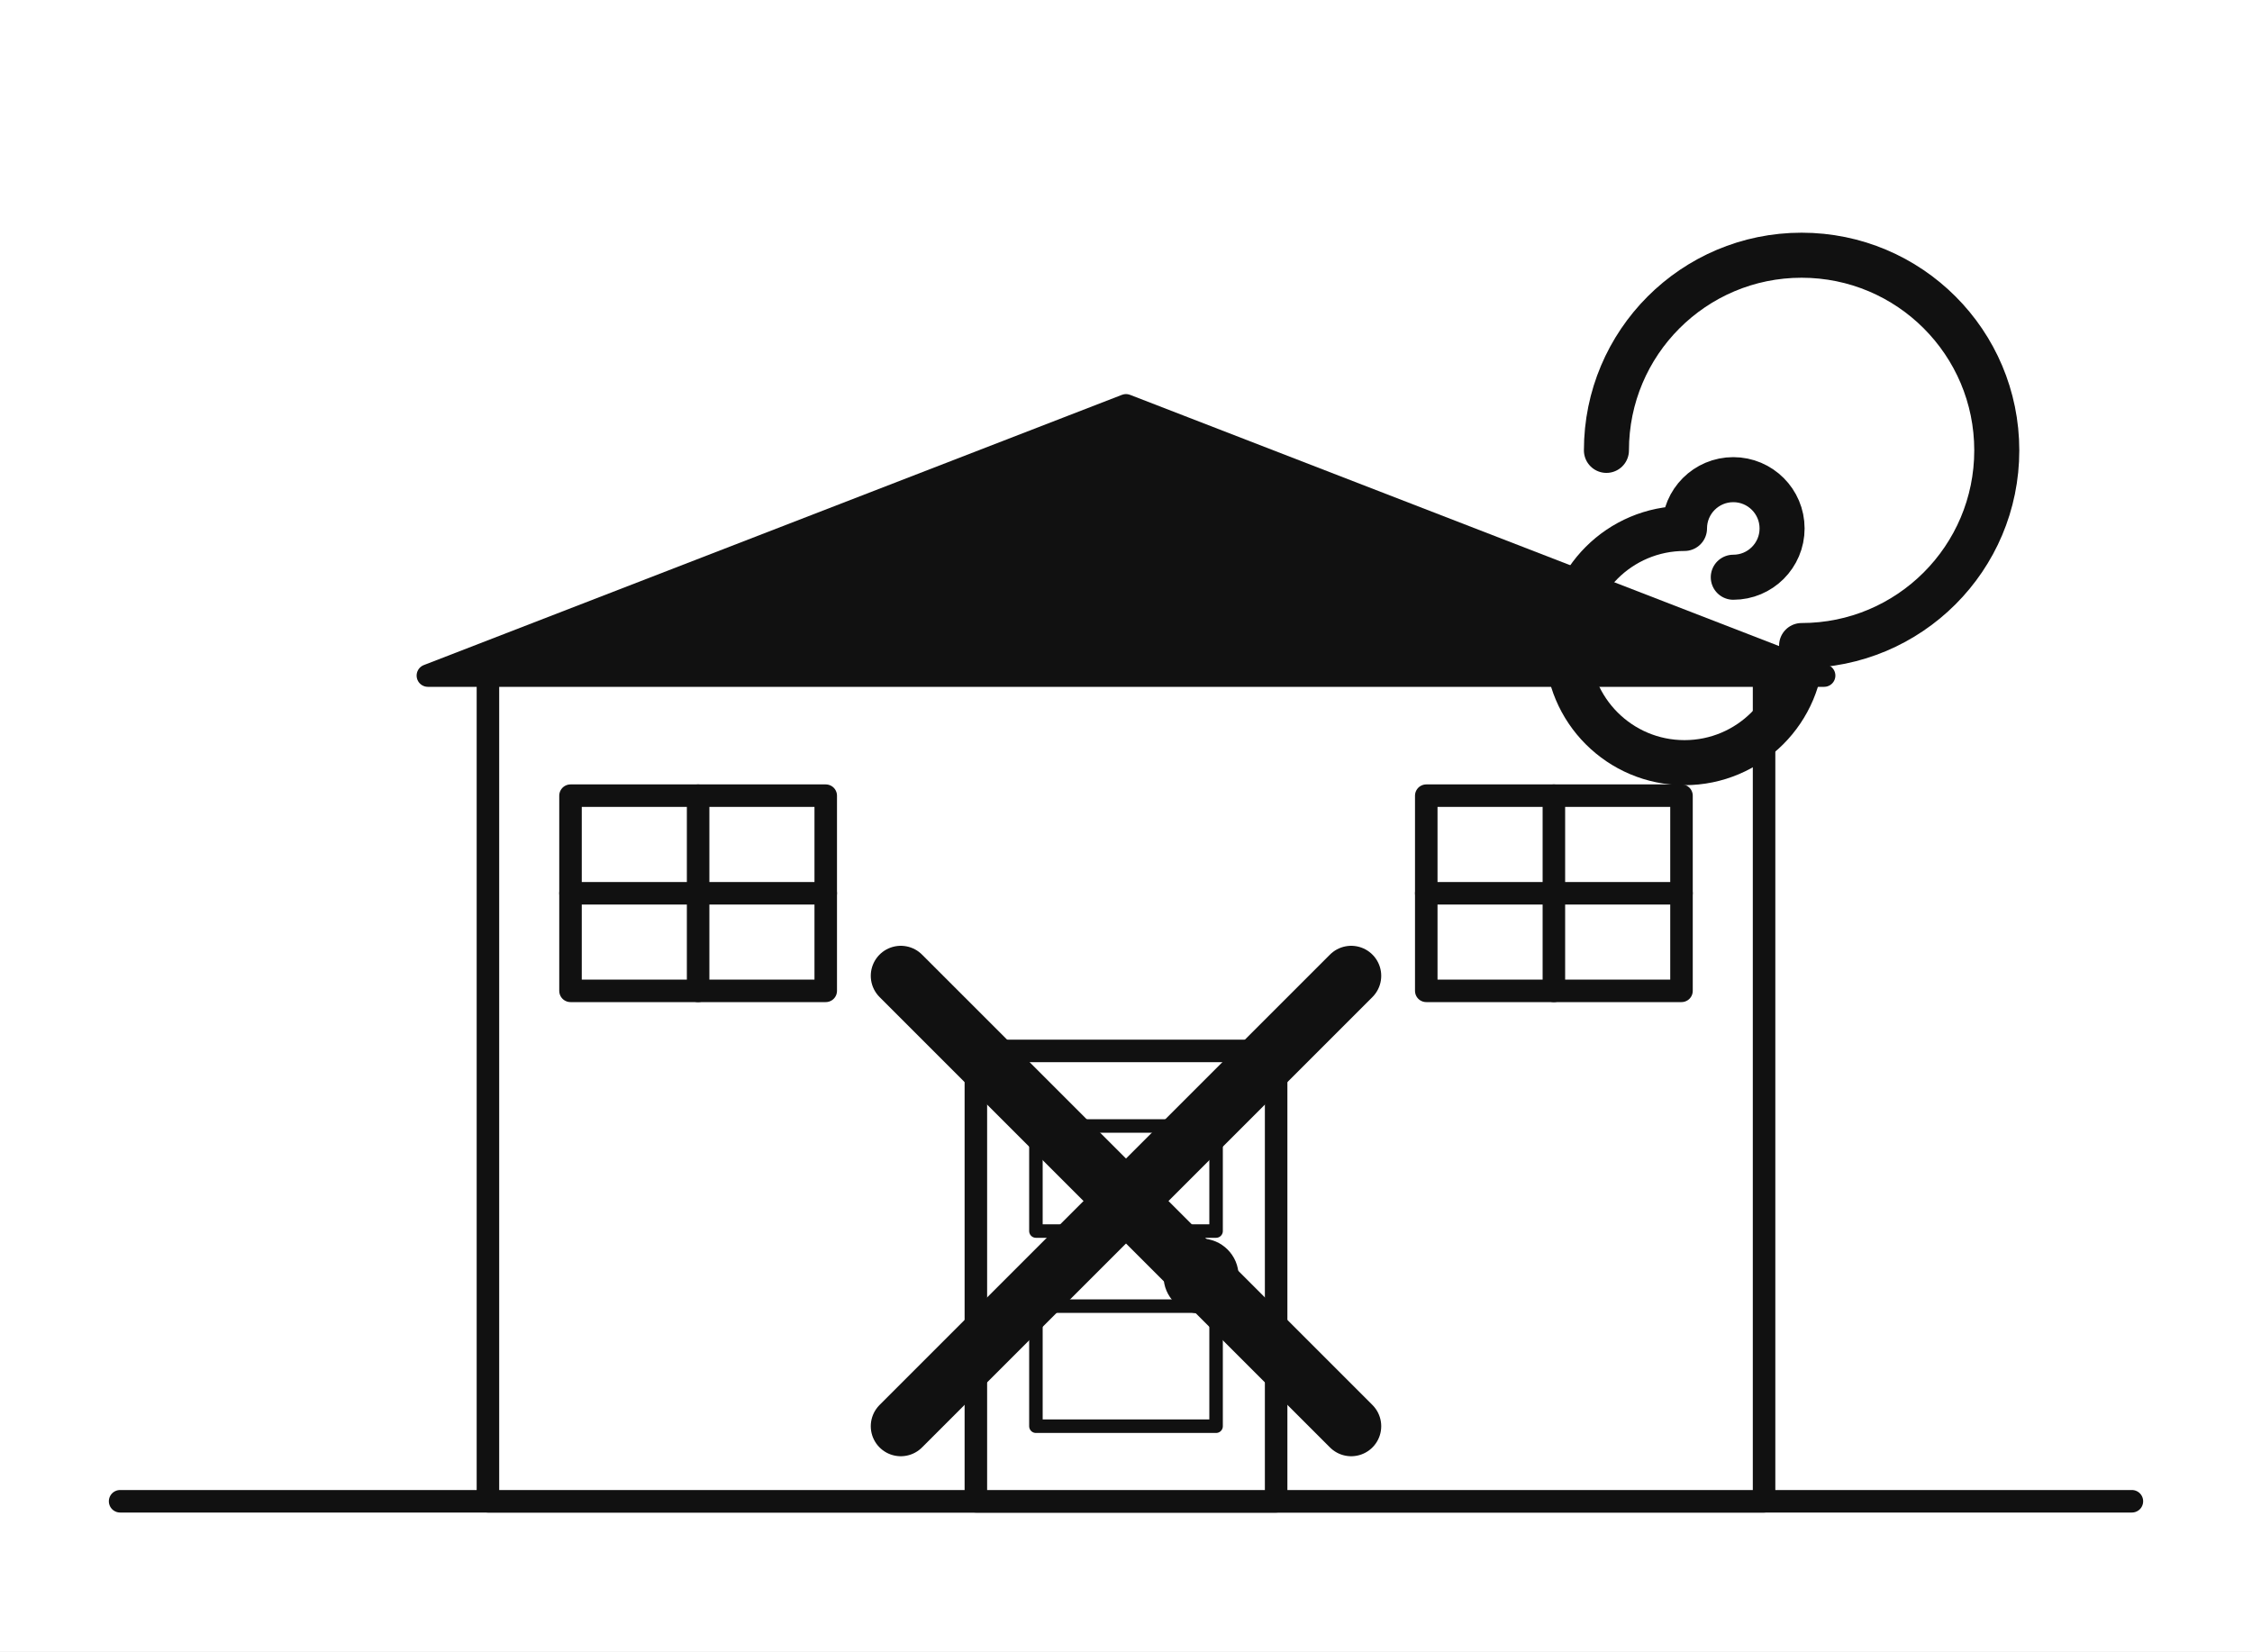
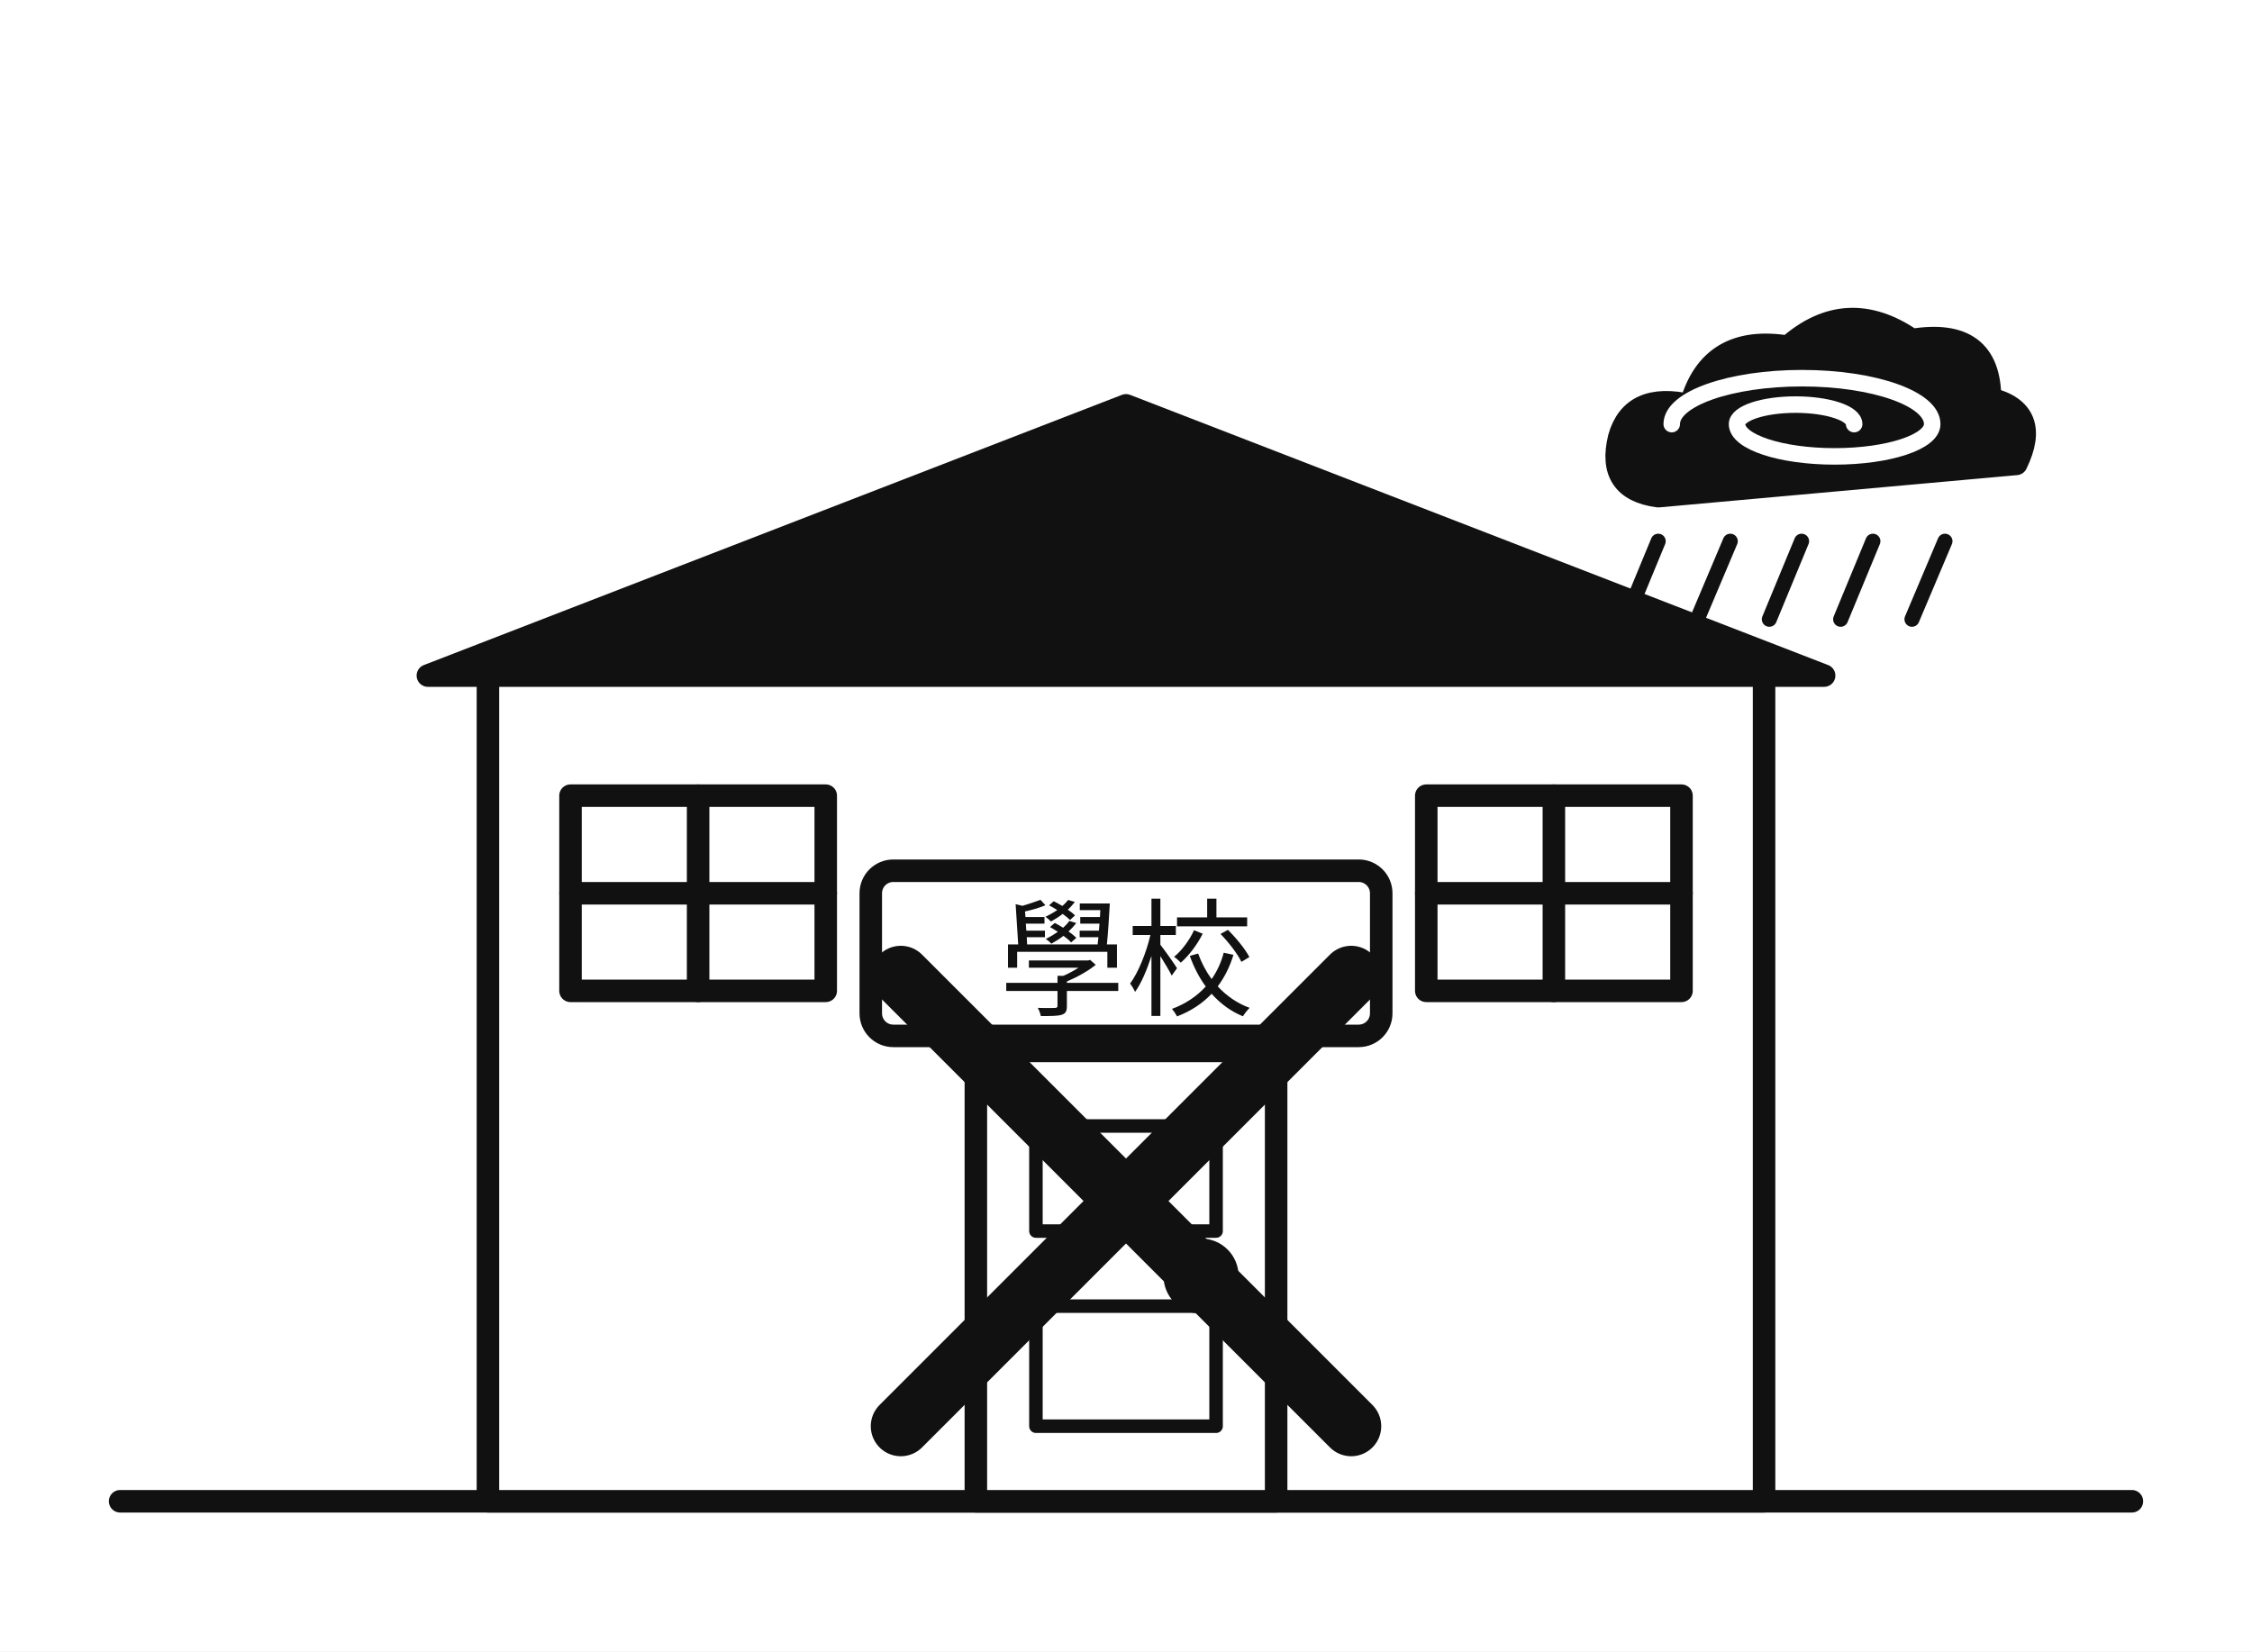
<svg xmlns="http://www.w3.org/2000/svg" viewBox="0 0 300 220">
  <style>.g{fill:none;stroke:#111;stroke-width:3;stroke-linecap:round;stroke-linejoin:round}.p{fill:#fff;stroke:#111;stroke-width:3;stroke-linejoin:round;stroke-linecap:round}.h{fill:#111;stroke:#111;stroke-width:3;stroke-linejoin:round;stroke-linecap:round}.a{fill:#9a9a9a;stroke:#111;stroke-width:3;stroke-linejoin:round;stroke-linecap:round}.t{fill:none;stroke:#111;stroke-width:1.8;stroke-linecap:round;stroke-linejoin:round}.w{fill:none;stroke:#fff;stroke-width:2.2;stroke-linecap:round}.m{fill:#d8342c;stroke:#111;stroke-width:3;stroke-linejoin:round}.hijau{fill:#3a9d4a;stroke:#111;stroke-width:3;stroke-linejoin:round}.biru{fill:#2f6fd6;stroke:#111;stroke-width:3;stroke-linejoin:round}.kuning{fill:#f2c230;stroke:#111;stroke-width:3;stroke-linejoin:round}.birutua{fill:#1c3470;stroke:#111;stroke-width:3;stroke-linejoin:round}.n{fill:#fff;stroke:none}text{font-family:'DFKai-SB','BiauKai','Kaiti TC','Noto Serif TC',serif;fill:#111}.d{font-family:'Segoe UI',Roboto,Arial,sans-serif;font-weight:700}</style>
  <rect width="300" height="220" fill="#fff" />
  <polyline class="g" points="16,200 284,200" />
  <polygon class="h" points="57,90 150,54 243,90" />
  <rect class="p" x="65" y="90" width="170" height="110" rx="0" />
  <rect class="p" x="130" y="140" width="40" height="60" rx="0" />
  <rect class="t" x="138" y="150" width="24" height="14" rx="0" />
  <rect class="t" x="138" y="174" width="24" height="16" rx="0" />
  <circle class="h" cx="160" cy="170" r="3.5" />
  <rect class="p" x="76" y="106" width="34" height="26" rx="0" />
  <polyline class="g" points="93,106 93,132" />
  <polyline class="g" points="76,119 110,119" />
  <rect class="p" x="190" y="106" width="34" height="26" rx="0" />
  <polyline class="g" points="207,106 207,132" />
  <polyline class="g" points="190,119 224,119" />
  <path class="h" d="M144.2 82.8 Q145.2 81.5 145.5 78 Q145.8 72.2 150 71.9 Q154.2 72.2 154.5 78 Q154.8 81.5 155.8 82.8 Z" />
  <circle class="h" cx="150" cy="84.1" r="1.1" />
  <rect class="h" x="149.2" y="70" width="1.6" height="1.9" rx="0" />
  <path class="g" d="M141.7 74.8 q-1.3 2.2 0 4.5 M158.3 74.8 q1.3 2.2 0 4.5 M139.8 73.5 q-1.9 3.5 0 7 M160.2 73.5 q1.9 3.5 0 7" />
-   <path class="g" d="M240 60 m-26 0 a26 26 0 1 1 26 26 a15.6 15.6 0 1 1 -15.6 -15.6 a6.5 6.5 0 1 1 6.5 6.5" style="stroke-width:6" />
+   <rect class="p" x="116" y="116" width="68" height="22" rx="3" />
+   <text x="150" y="134" font-size="17" text-anchor="middle">學校</text>
+   <path class="h" d="M220.9 66.1 q-6.9 -0.9 -5.2 -7.8 q1.7 -6.1 9.5 -4.3 q2.6 -9.5 13 -7.8 q7.8 -6.9 16.5 -0.9 q10.4 -1.7 10.4 7.8 q6.9 1.7 3.5 8.7 Z" />
+   <path class="w" d="M222.7 56.5 a17.3 6.1 0 1 1 34.7 0 a13 4.3 0 1 1 -26 0 a7.8 2.6 0 1 1 15.6 0" style="stroke-width:2.2" />
+   <polyline class="g" points="220.9,72.1 216.6,82.5" style="stroke-width:2" />
+   <polyline class="g" points="230.5,72.1 226.1,82.5" style="stroke-width:2" />
+   <polyline class="g" points="240,72.1 235.7,82.5" style="stroke-width:2" />
+   <polyline class="g" points="249.5,72.1 245.2,82.5" style="stroke-width:2" />
+   <polyline class="g" points="259.1,72.1 254.7,82.5" style="stroke-width:2" />
  <polyline class="g" points="120,130 180,190" style="stroke-width:8" />
  <polyline class="g" points="180,130 120,190" style="stroke-width:8" />
</svg>
